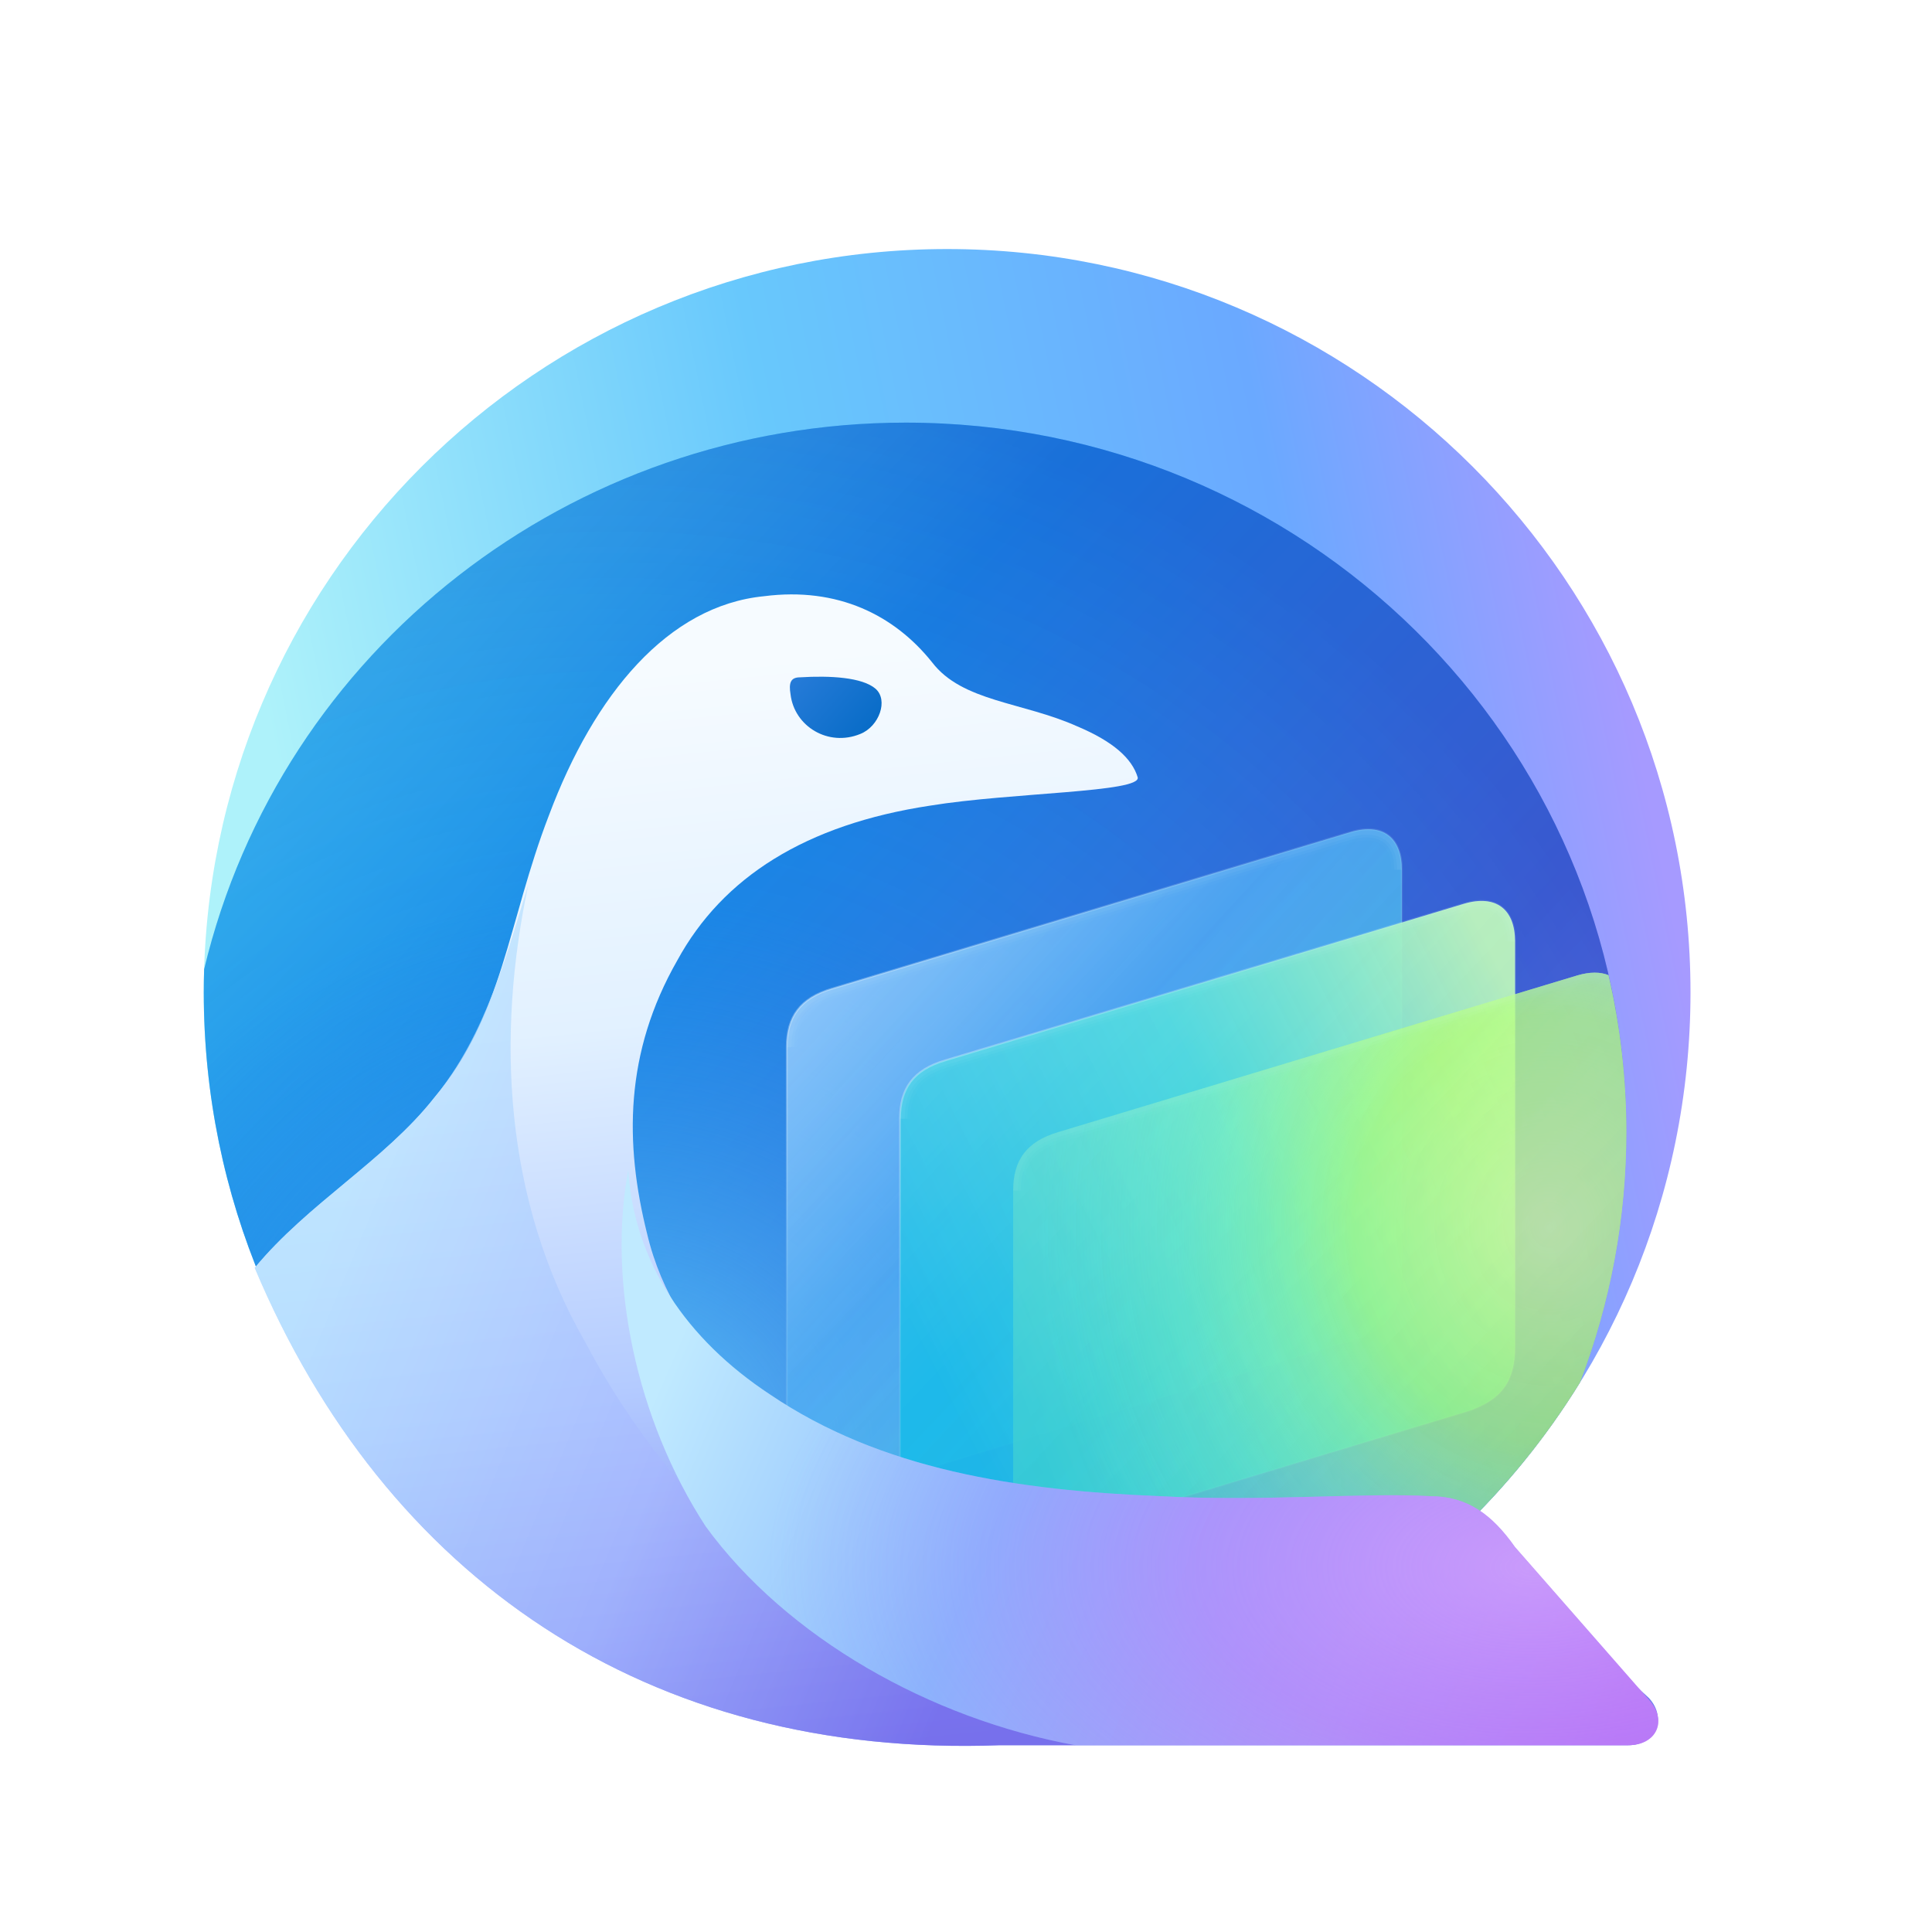
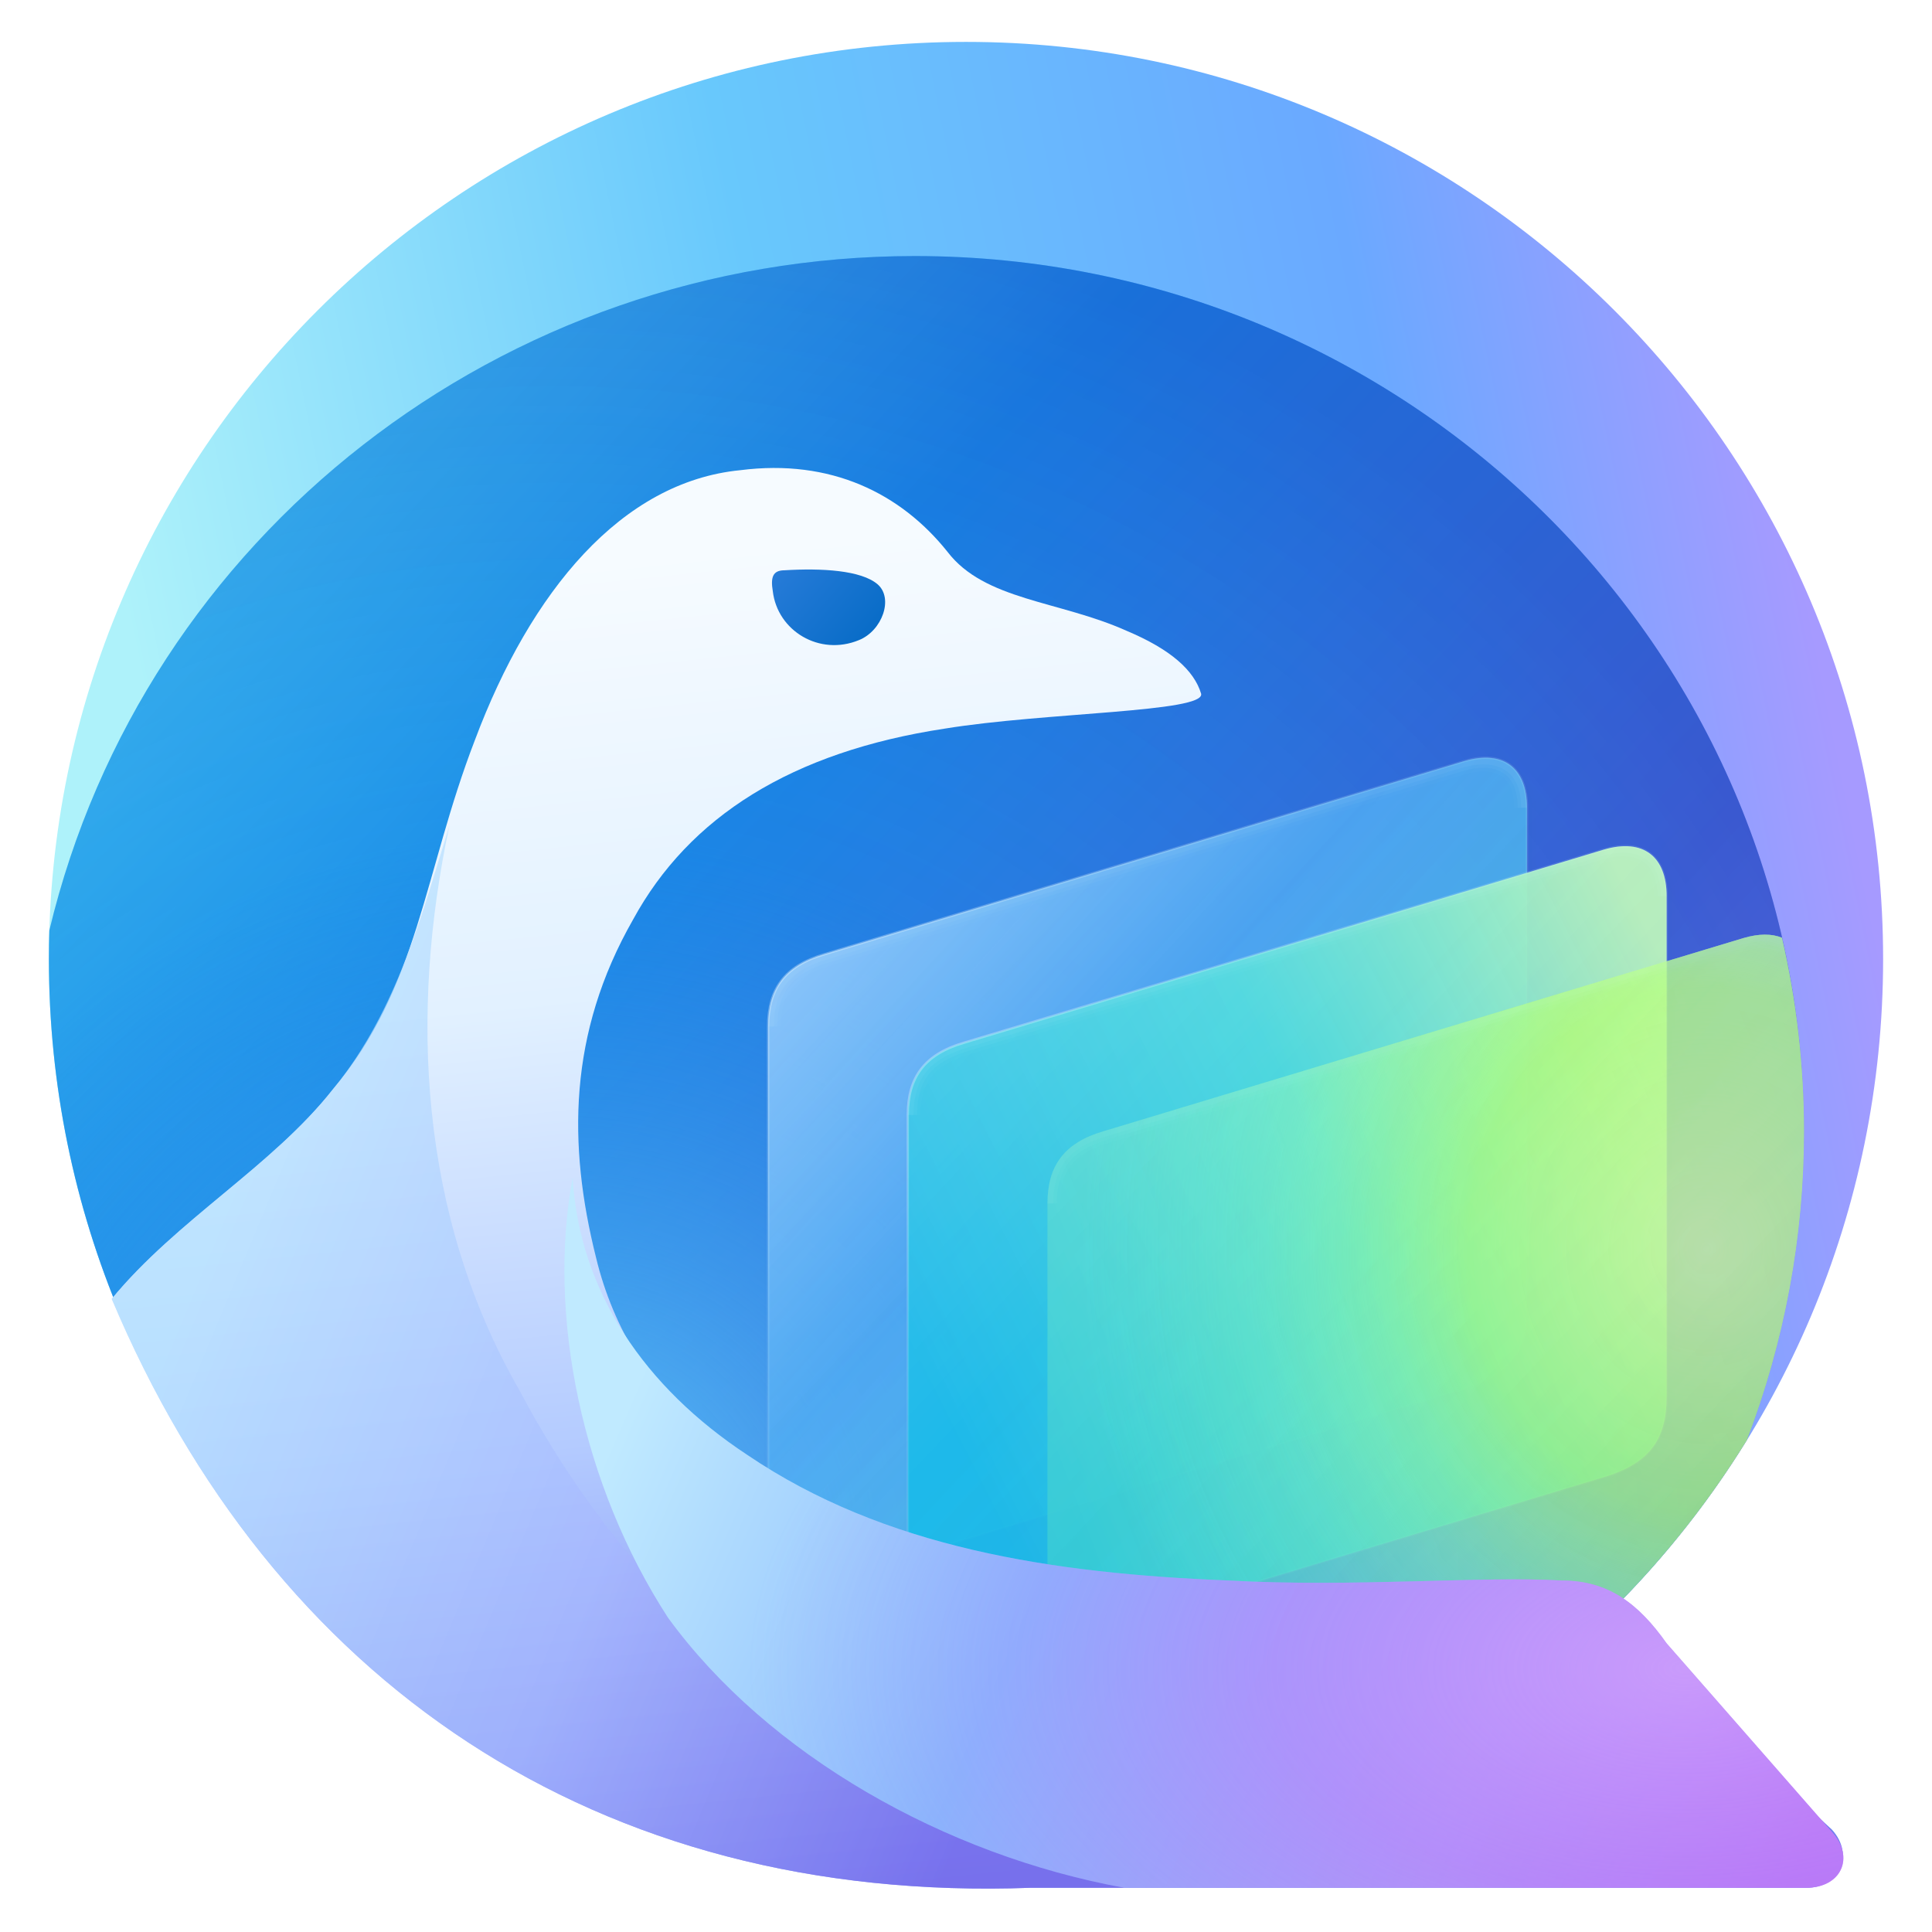
- <svg xmlns="http://www.w3.org/2000/svg" width="1024" height="1024" viewBox="0 0 1024 1024" role="img" aria-labelledby="title description">
+ <svg xmlns="http://www.w3.org/2000/svg" width="1024" height="1024" viewBox="87 114 830 830" role="img" aria-labelledby="title description">
  <defs>
    <radialGradient id="panel-lime-radiance" cx=".87" cy=".38" r=".83" gradientUnits="userSpaceOnUse" gradientTransform="translate(0.0 2.527902) scale(326.0 355.5743)">
      <stop stop-color="#D7FF9C" stop-opacity=".90" />
      <stop offset=".38" stop-color="#ADFF70" stop-opacity=".70" />
      <stop offset=".72" stop-color="#8FFDB2" stop-opacity=".18" />
      <stop offset="1" stop-color="#73F3D6" stop-opacity="0" />
    </radialGradient>
    <radialGradient id="tail-violet-radiance" cx=".88" cy=".69" r=".74">
      <stop stop-color="#D5A0FF" stop-opacity=".70" />
      <stop offset=".44" stop-color="#BF78FF" stop-opacity=".45" />
      <stop offset="1" stop-color="#9A7CFF" stop-opacity="0" />
    </radialGradient>
    <linearGradient id="panel-soft-light" x1="0" y1="35" x2="270" y2="290" gradientUnits="userSpaceOnUse">
      <stop stop-color="#FFFFFF" stop-opacity=".18" />
      <stop offset=".45" stop-color="#FFFFFF" stop-opacity=".03" />
      <stop offset="1" stop-color="#087D9A" stop-opacity=".10" />
    </linearGradient>
    <linearGradient id="disc-color" x1="190" y1="240" x2="866" y2="874" gradientUnits="userSpaceOnUse">
      <stop stop-color="#42C9F3" />
      <stop offset=".30" stop-color="#1688E6" />
      <stop offset=".67" stop-color="#4169D9" />
      <stop offset="1" stop-color="#8984F4" />
    </linearGradient>
    <radialGradient id="disc-light" cx=".30" cy=".74" r=".78" gradientUnits="userSpaceOnUse" gradientTransform="translate(98 224) scale(764 752)">
      <stop stop-color="#70D9FF" stop-opacity=".8" />
      <stop offset=".53" stop-color="#2686E9" stop-opacity=".12" />
      <stop offset="1" stop-color="#2428B5" stop-opacity=".25" />
    </radialGradient>
    <linearGradient id="rim-color" x1="166" y1="500" x2="861" y2="358" gradientUnits="userSpaceOnUse">
      <stop stop-color="#AEF2FA" />
      <stop offset=".41" stop-color="#68C8FC" />
      <stop offset=".77" stop-color="#6AA9FF" />
      <stop offset="1" stop-color="#A69AFF" />
    </linearGradient>
    <linearGradient id="bird-color" x1="374" y1="352" x2="434" y2="928" gradientUnits="userSpaceOnUse">
      <stop stop-color="#F6FBFF" />
      <stop offset=".32" stop-color="#E2F1FF" />
      <stop offset=".65" stop-color="#B4CBFF" />
      <stop offset="1" stop-color="#717FF0" />
    </linearGradient>
    <linearGradient id="bird-volume" x1="155" y1="688" x2="527" y2="843" gradientUnits="userSpaceOnUse">
      <stop stop-color="#B6E5FF" />
      <stop offset=".53" stop-color="#A7B8FF" />
      <stop offset="1" stop-color="#7969EB" />
    </linearGradient>
    <linearGradient id="tail-color" x1="359" y1="711" x2="855" y2="927" gradientUnits="userSpaceOnUse">
      <stop stop-color="#C0EAFF" />
      <stop offset=".36" stop-color="#89B9FC" />
      <stop offset=".73" stop-color="#AAA0F5" />
      <stop offset="1" stop-color="#B37AF1" />
    </linearGradient>
    <linearGradient id="eye-color" x1="421" y1="359" x2="458" y2="391" gradientUnits="userSpaceOnUse">
      <stop stop-color="#267BD8" />
      <stop offset="1" stop-color="#086CC7" />
    </linearGradient>
    <linearGradient id="panel-blue" x1="0" y1="0" x2="315" y2="285" gradientUnits="userSpaceOnUse">
      <stop stop-color="#98CBFF" stop-opacity=".94" />
      <stop offset=".48" stop-color="#4BAAF4" stop-opacity=".82" />
      <stop offset="1" stop-color="#43D4E7" stop-opacity=".70" />
    </linearGradient>
    <linearGradient id="panel-cyan" x1="0" y1="220" x2="326" y2="55" gradientUnits="userSpaceOnUse">
      <stop stop-color="#13B8E8" stop-opacity=".93" />
      <stop offset=".54" stop-color="#48DDDB" stop-opacity=".87" />
      <stop offset="1" stop-color="#BCF5BA" stop-opacity=".95" />
    </linearGradient>
    <linearGradient id="panel-green" x1="0" y1="220" x2="326" y2="95" gradientUnits="userSpaceOnUse">
      <stop stop-color="#37CFD0" stop-opacity=".87" />
      <stop offset=".44" stop-color="#65E7C2" stop-opacity=".89" />
      <stop offset=".78" stop-color="#B8F77C" stop-opacity=".88" />
      <stop offset="1" stop-color="#D3FFC0" stop-opacity=".91" />
    </linearGradient>
    <linearGradient id="panel-edge" x1="25" y1="85" x2="210" y2="305" gradientUnits="userSpaceOnUse">
      <stop stop-color="#FFFFFF" stop-opacity=".30" />
      <stop offset=".4" stop-color="#DFFFFF" stop-opacity=".12" />
      <stop offset="1" stop-color="#FFFFFF" stop-opacity=".08" />
    </linearGradient>
  </defs>
  <g id="circular-emblem" aria-label="Blue circular field with a continuous light rim">
    <circle id="disc-base" cx="502" cy="526" r="394" fill="url(#rim-color)" />
    <path id="disc-inner" d="M480,224 A382,376 0 0 0 108.191,513.729 A394,394 0 0 0 108,526 A394,394 0 0 0 502,920 A394,394 0 0 0 837.406,732.734 A382,376 0 0 0 862,600 A382,376 0 0 0 480,224 Z" fill="url(#disc-color)" />
    <path id="disc-soft-light" d="M480,224 A382,376 0 0 0 108.191,513.729 A394,394 0 0 0 108,526 A394,394 0 0 0 502,920 A394,394 0 0 0 837.406,732.734 A382,376 0 0 0 862,600 A382,376 0 0 0 480,224 Z" fill="url(#disc-light)" />
  </g>
  <g id="bird-silhouette" aria-label="White bird forming the left side of the emblem">
    <path id="bird-body-neck-head" d="M 135,672 C 163,638 204,615 230,582 C 267,538 269,489 291,432 C 315,368 354,321 405,316 C 444,311 474,326 494,351 C 510,372 542,372 571,385 C 590,393 600,402 603,412 C 605,420 536,420 493,427 C 427,437 383,465 359,509 C 331,558 331,606 343,654 C 358,717 412,759 473,782 C 536,806 598,810 660,811 L 759,809 C 778,809 790,818 800,832 L 874,900 C 884,911 877,925 863,925 L 530,925 C 343,932 204,836 135,672 Z" fill="url(#bird-color)" />
    <path id="bird-lower-volume" d="M 135,672 C 163,638 204,615 230,582 C 258,548 269,504 280,469 C 263,549 267,636 310,711 C 348,783 420,870 570,925 L 530,925 C 343,932 204,836 135,672 Z" fill="url(#bird-volume)" opacity=".68" />
    <path id="bird-eye" d="M 424,359 C 440,358 457,359 464,365 C 471,371 466,385 456,389 C 439,396 421,385 419,368 C 418,362 419,359 424,359 Z" fill="url(#eye-color)" />
  </g>
  <g id="virtual-display-stack" aria-label="Three identical translucent panels with green and violet light; front-pane opacity applied after combining color and glow" data-panel-size="326 by 362">
    <g id="rear-panel-blue" transform="translate(417 437)">
      <g id="panel-0-vector-shadow" transform="translate(2 3)">
        <path d="M 0,118 C 0,102 7,92 24,87 L 299,4 C 316,-1 326,7 326,24 L 326,239 C 326,257 319,267 301,273 L 26,356 C 8,362 0,355 0,337 Z" fill="#124D99" stroke="#124D99" stroke-width="14" stroke-linejoin="round" opacity="0.001" />
        <path d="M 0,118 C 0,102 7,92 24,87 L 299,4 C 316,-1 326,7 326,24 L 326,239 C 326,257 319,267 301,273 L 26,356 C 8,362 0,355 0,337 Z" fill="#124D99" stroke="#124D99" stroke-width="10" stroke-linejoin="round" opacity="0.002" />
        <path d="M 0,118 C 0,102 7,92 24,87 L 299,4 C 316,-1 326,7 326,24 L 326,239 C 326,257 319,267 301,273 L 26,356 C 8,362 0,355 0,337 Z" fill="#124D99" stroke="#124D99" stroke-width="7" stroke-linejoin="round" opacity="0.004" />
        <path d="M 0,118 C 0,102 7,92 24,87 L 299,4 C 316,-1 326,7 326,24 L 326,239 C 326,257 319,267 301,273 L 26,356 C 8,362 0,355 0,337 Z" fill="#124D99" stroke="#124D99" stroke-width="4" stroke-linejoin="round" opacity="0.008" />
        <path d="M 0,118 C 0,102 7,92 24,87 L 299,4 C 316,-1 326,7 326,24 L 326,239 C 326,257 319,267 301,273 L 26,356 C 8,362 0,355 0,337 Z" fill="#124D99" stroke="#124D99" stroke-width="1" stroke-linejoin="round" opacity="0.014" />
      </g>
      <path d="M 0,118 C 0,102 7,92 24,87 L 299,4 C 316,-1 326,7 326,24 L 326,239 C 326,257 319,267 301,273 L 26,356 C 8,362 0,355 0,337 Z" fill="url(#panel-blue)" />
      <path d="M 0,118 C 0,102 7,92 24,87 L 299,4 C 316,-1 326,7 326,24 L 326,239 C 326,257 319,267 301,273 L 26,356 C 8,362 0,355 0,337 Z" fill="url(#panel-soft-light)" />
      <path d="M 0,118 C 0,102 7,92 24,87 L 299,4 C 316,-1 326,7 326,24 L 326,239 C 326,257 319,267 301,273 L 26,356 C 8,362 0,355 0,337 Z" fill="none" stroke="url(#panel-edge)" stroke-width="1" />
      <path d="M 307.805 2.531 C 305.129 2.581 302.188 3.062 299 4 L 24 87 C 7 92 0 102 0 118 L 5.5 118 C 5.5 110.656 7.037 105.557 10.066 101.619 C 13.093 97.685 17.89 94.628 25.322 92.303 L 300.143 9.355 C 307.3 7.577 312.274 8.416 315.365 10.648 C 318.464 12.887 320.5 16.938 320.5 24 L 326 24 C 326 10.188 319.399 2.315 307.805 2.531 z " fill="#DFFFFF" opacity="0.018" />
      <path d="M 307.805 2.531 C 305.129 2.581 302.188 3.062 299 4 L 24 87 C 7 92 0 102 0 118 L 4 118 C 4 110.438 5.607 104.955 8.877 100.705 C 12.146 96.455 17.265 93.248 24.895 90.863 L 299.75 7.906 C 307.196 6.049 312.682 6.859 316.244 9.432 C 319.81 12.007 322 16.625 322 24 L 326 24 C 326 10.188 319.399 2.315 307.805 2.531 z " fill="#DFFFFF" opacity="0.035" />
      <path d="M 307.805 2.531 C 305.129 2.581 302.188 3.062 299 4 L 24 87 C 7 92 0 102 0 118 L 2.5 118 C 2.5 110.219 4.18 104.352 7.689 99.789 C 11.197 95.229 16.626 91.877 24.434 89.436 L 24.447 89.432 L 299.377 6.453 C 307.099 4.525 313.091 5.306 317.121 8.217 C 321.154 11.13 323.5 16.312 323.5 24 L 326 24 C 326 15.962 323.74 9.968 319.586 6.377 C 319.347 6.182 319.129 5.964 318.879 5.783 C 316.395 3.99 313.363 2.979 309.957 2.609 C 309.256 2.557 308.547 2.517 307.805 2.531 z " fill="#DFFFFF" opacity="0.04" />
    </g>
    <g id="middle-panel-cyan" transform="translate(477 475)">
      <g id="panel-1-vector-shadow" transform="translate(2 3)">
        <path d="M 0,118 C 0,102 7,92 24,87 L 299,4 C 316,-1 326,7 326,24 L 326,239 C 326,257 319,267 301,273 L 26,356 C 8,362 0,355 0,337 Z" fill="#124D99" stroke="#124D99" stroke-width="14" stroke-linejoin="round" opacity="0.001" />
        <path d="M 0,118 C 0,102 7,92 24,87 L 299,4 C 316,-1 326,7 326,24 L 326,239 C 326,257 319,267 301,273 L 26,356 C 8,362 0,355 0,337 Z" fill="#124D99" stroke="#124D99" stroke-width="10" stroke-linejoin="round" opacity="0.002" />
        <path d="M 0,118 C 0,102 7,92 24,87 L 299,4 C 316,-1 326,7 326,24 L 326,239 C 326,257 319,267 301,273 L 26,356 C 8,362 0,355 0,337 Z" fill="#124D99" stroke="#124D99" stroke-width="7" stroke-linejoin="round" opacity="0.004" />
        <path d="M 0,118 C 0,102 7,92 24,87 L 299,4 C 316,-1 326,7 326,24 L 326,239 C 326,257 319,267 301,273 L 26,356 C 8,362 0,355 0,337 Z" fill="#124D99" stroke="#124D99" stroke-width="4" stroke-linejoin="round" opacity="0.008" />
        <path d="M 0,118 C 0,102 7,92 24,87 L 299,4 C 316,-1 326,7 326,24 L 326,239 C 326,257 319,267 301,273 L 26,356 C 8,362 0,355 0,337 Z" fill="#124D99" stroke="#124D99" stroke-width="1" stroke-linejoin="round" opacity="0.014" />
      </g>
      <path d="M 0,118 C 0,102 7,92 24,87 L 299,4 C 316,-1 326,7 326,24 L 326,239 C 326,257 319,267 301,273 L 26,356 C 8,362 0,355 0,337 Z" fill="url(#panel-cyan)" />
      <path d="M 0,118 C 0,102 7,92 24,87 L 299,4 C 316,-1 326,7 326,24 L 326,239 C 326,257 319,267 301,273 L 26,356 C 8,362 0,355 0,337 Z" fill="url(#panel-soft-light)" />
      <path d="M 0,118 C 0,102 7,92 24,87 L 299,4 C 316,-1 326,7 326,24 L 326,239 C 326,257 319,267 301,273 L 26,356 C 8,362 0,355 0,337 Z" fill="none" stroke="url(#panel-edge)" stroke-width="1" />
      <path d="M 307.805 2.531 C 305.129 2.581 302.188 3.062 299 4 L 24 87 C 7 92 0 102 0 118 L 5.5 118 C 5.5 110.656 7.037 105.557 10.066 101.619 C 13.093 97.685 17.89 94.628 25.322 92.303 L 300.143 9.355 C 307.3 7.577 312.274 8.416 315.365 10.648 C 318.464 12.887 320.5 16.938 320.5 24 L 326 24 C 326 10.188 319.399 2.315 307.805 2.531 z " fill="#DFFFFF" opacity="0.018" />
      <path d="M 307.805 2.531 C 305.129 2.581 302.188 3.062 299 4 L 24 87 C 7 92 0 102 0 118 L 4 118 C 4 110.438 5.607 104.955 8.877 100.705 C 12.146 96.455 17.265 93.248 24.895 90.863 L 299.75 7.906 C 307.196 6.049 312.682 6.859 316.244 9.432 C 319.81 12.007 322 16.625 322 24 L 326 24 C 326 10.188 319.399 2.315 307.805 2.531 z " fill="#DFFFFF" opacity="0.035" />
      <path d="M 307.805 2.531 C 305.129 2.581 302.188 3.062 299 4 L 24 87 C 7 92 0 102 0 118 L 2.5 118 C 2.5 110.219 4.18 104.352 7.689 99.789 C 11.197 95.229 16.626 91.877 24.434 89.436 L 24.447 89.432 L 299.377 6.453 C 307.099 4.525 313.091 5.306 317.121 8.217 C 321.154 11.13 323.5 16.312 323.5 24 L 326 24 C 326 15.962 323.74 9.968 319.586 6.377 C 319.347 6.182 319.129 5.964 318.879 5.783 C 316.395 3.99 313.363 2.979 309.957 2.609 C 309.256 2.557 308.547 2.517 307.805 2.531 z " fill="#DFFFFF" opacity="0.04" />
    </g>
    <g id="front-panel-green" transform="translate(537 513)" opacity=".82">
      <path d="M 0.0,118.0 C 0.0,102.0 7.0,92.0 24.0,87.0 L 299.0,4.0 C 305.643,2.046 311.217,2.077 315.543,3.855 A 382.0,376.0 0.0 0,1 325.0,87.0 A 382.0,376.0 0.0 0,1 300.406,219.734 A 394.0,394.0 0.0 0,1 245.41,289.778 L 26.0,356.0 C 8.0,362.0 0.0,355.0 0.0,337.0 L 0.0,118.0" fill="url(#panel-green)" />
      <path d="M 0.0,118.0 C 0.0,102.0 7.0,92.0 24.0,87.0 L 299.0,4.0 C 305.643,2.046 311.217,2.077 315.543,3.855 A 382.0,376.0 0.0 0,1 325.0,87.0 A 382.0,376.0 0.0 0,1 300.406,219.734 A 394.0,394.0 0.0 0,1 245.41,289.778 L 26.0,356.0 C 8.0,362.0 0.0,355.0 0.0,337.0 L 0.0,118.0" fill="url(#panel-lime-radiance)" />
      <path d="M 0.0,118.0 C 0.0,102.0 7.0,92.0 24.0,87.0 L 299.0,4.0 C 305.643,2.046 311.217,2.077 315.543,3.855 A 382.0,376.0 0.0 0,1 325.0,87.0 A 382.0,376.0 0.0 0,1 300.406,219.734 A 394.0,394.0 0.0 0,1 245.41,289.778 L 26.0,356.0 C 8.0,362.0 0.0,355.0 0.0,337.0 L 0.0,118.0" fill="url(#panel-soft-light)" />
      <path d="M 307.805 2.531 C 305.129 2.581 302.188 3.062 299 4 L 24 87 C 7 92 0 102 0 118 L 5.5 118 C 5.5 110.656 7.037 105.557 10.066 101.619 C 13.093 97.685 17.89 94.628 25.322 92.303 L 300.143 9.355 C 307.3 7.577 312.274 8.416 315.365 10.648 C 315.977 11.09 316.533 11.626 317.055 12.219 A 382 376 0 0 0 315.445 3.844 C 313.214 2.942 310.67 2.478 307.805 2.531 z " fill="#DFFFFF" opacity="0.018" />
      <path d="M 307.805 2.531 C 305.129 2.581 302.188 3.062 299 4 L 24 87 C 7 92 0 102 0 118 L 4 118 C 4 110.438 5.607 104.955 8.877 100.705 C 12.146 96.455 17.265 93.248 24.895 90.863 L 299.75 7.906 C 307.196 6.049 312.682 6.859 316.244 9.432 C 316.359 9.515 316.46 9.618 316.572 9.705 A 382 376 0 0 0 315.445 3.844 C 313.214 2.942 310.67 2.478 307.805 2.531 z " fill="#DFFFFF" opacity="0.035" />
      <path d="M 307.805 2.531 C 305.129 2.581 302.188 3.062 299 4 L 24 87 C 7 92 0 102 0 118 L 2.5 118 C 2.5 110.219 4.18 104.352 7.689 99.789 C 11.197 95.229 16.626 91.877 24.434 89.436 L 24.447 89.432 L 299.377 6.453 C 306.528 4.668 312.174 5.229 316.174 7.631 A 382 376 0 0 0 315.463 3.932 C 314.865 3.685 314.227 3.504 313.59 3.318 C 313.104 3.182 312.647 3.004 312.135 2.906 C 311.846 2.846 311.528 2.832 311.232 2.783 C 310.136 2.627 309.015 2.509 307.805 2.531 z " fill="#DFFFFF" opacity="0.04" />
    </g>
  </g>
  <g id="foreground-ribbon" aria-label="Flowing bird tail forming the Q tail">
    <path id="tail-sweep" d="M 333,620 C 336,669 364,710 408,739 C 467,779 539,790 615,793 C 669,796 723,791 758,793 C 778,793 791,803 803,820 L 874,901 C 884,912 878,925 863,925 L 570,925 C 493,911 417,868 374,809 C 337,752 322,679 333,620 Z" fill="url(#tail-color)" />
    <path id="tail-violet-light" d="M 333,620 C 336,669 364,710 408,739 C 467,779 539,790 615,793 C 669,796 723,791 758,793 C 778,793 791,803 803,820 L 874,901 C 884,912 878,925 863,925 L 570,925 C 493,911 417,868 374,809 C 337,752 322,679 333,620 Z" fill="url(#tail-violet-radiance)" />
  </g>
</svg>
